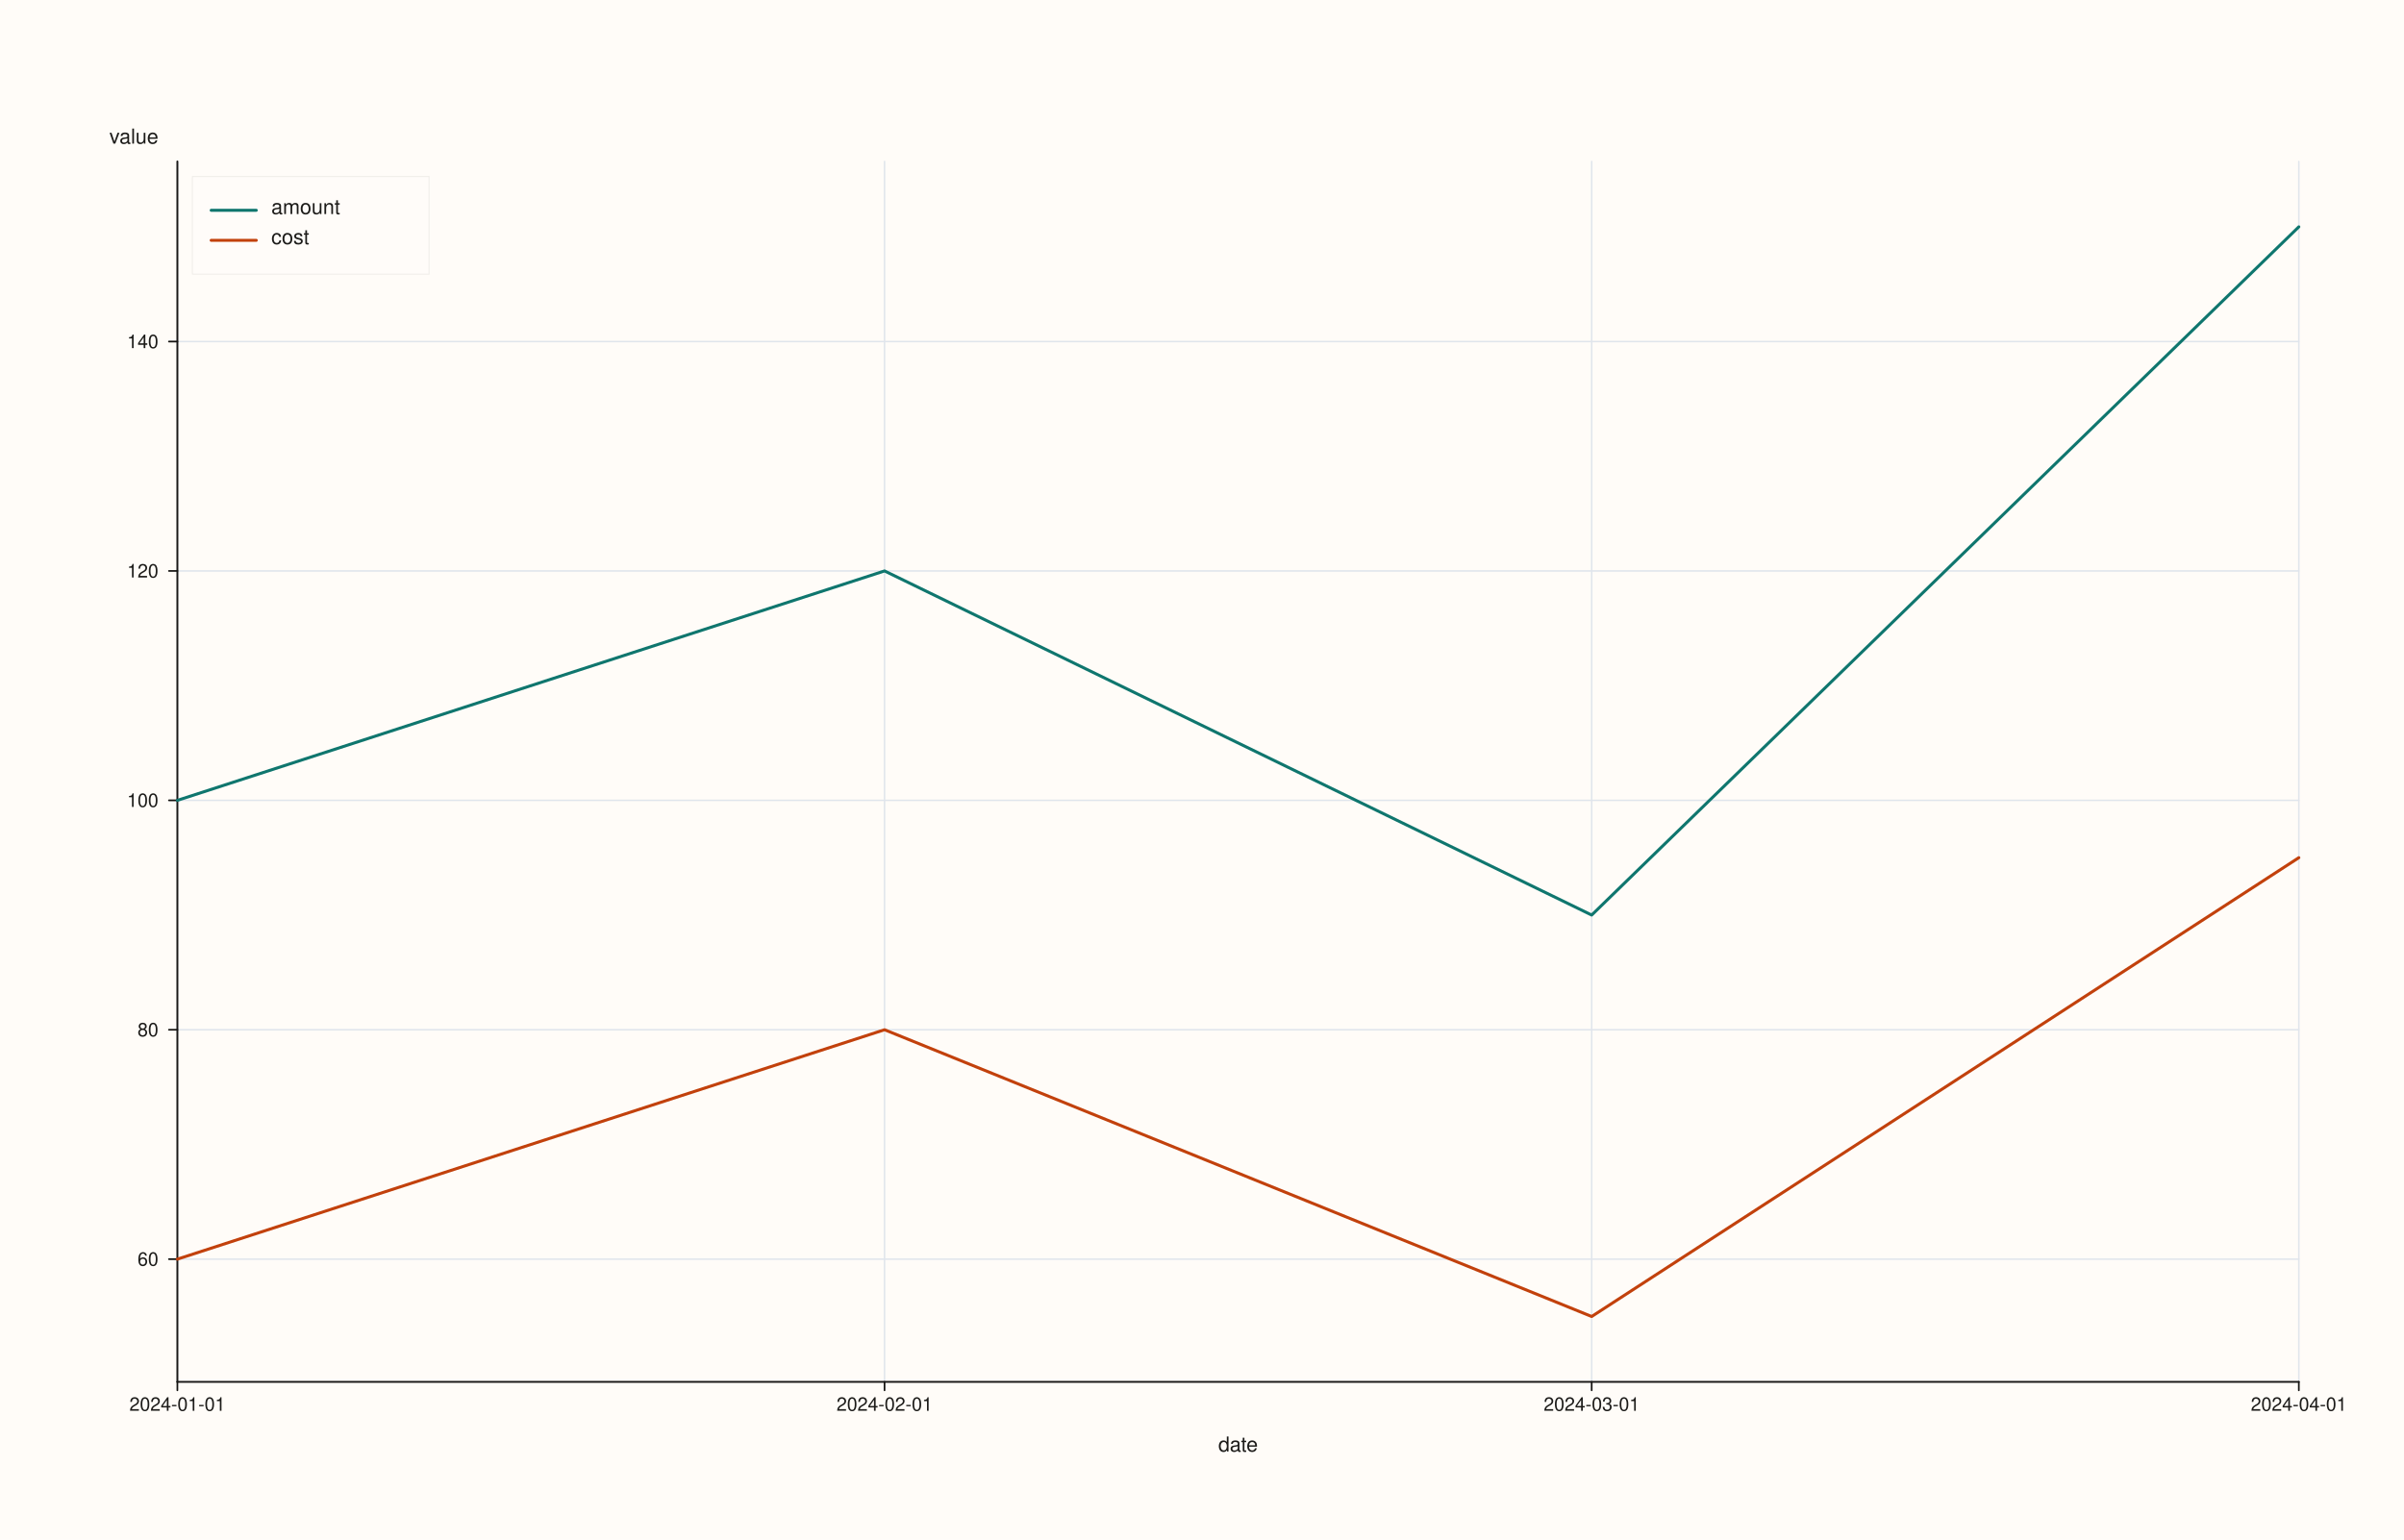
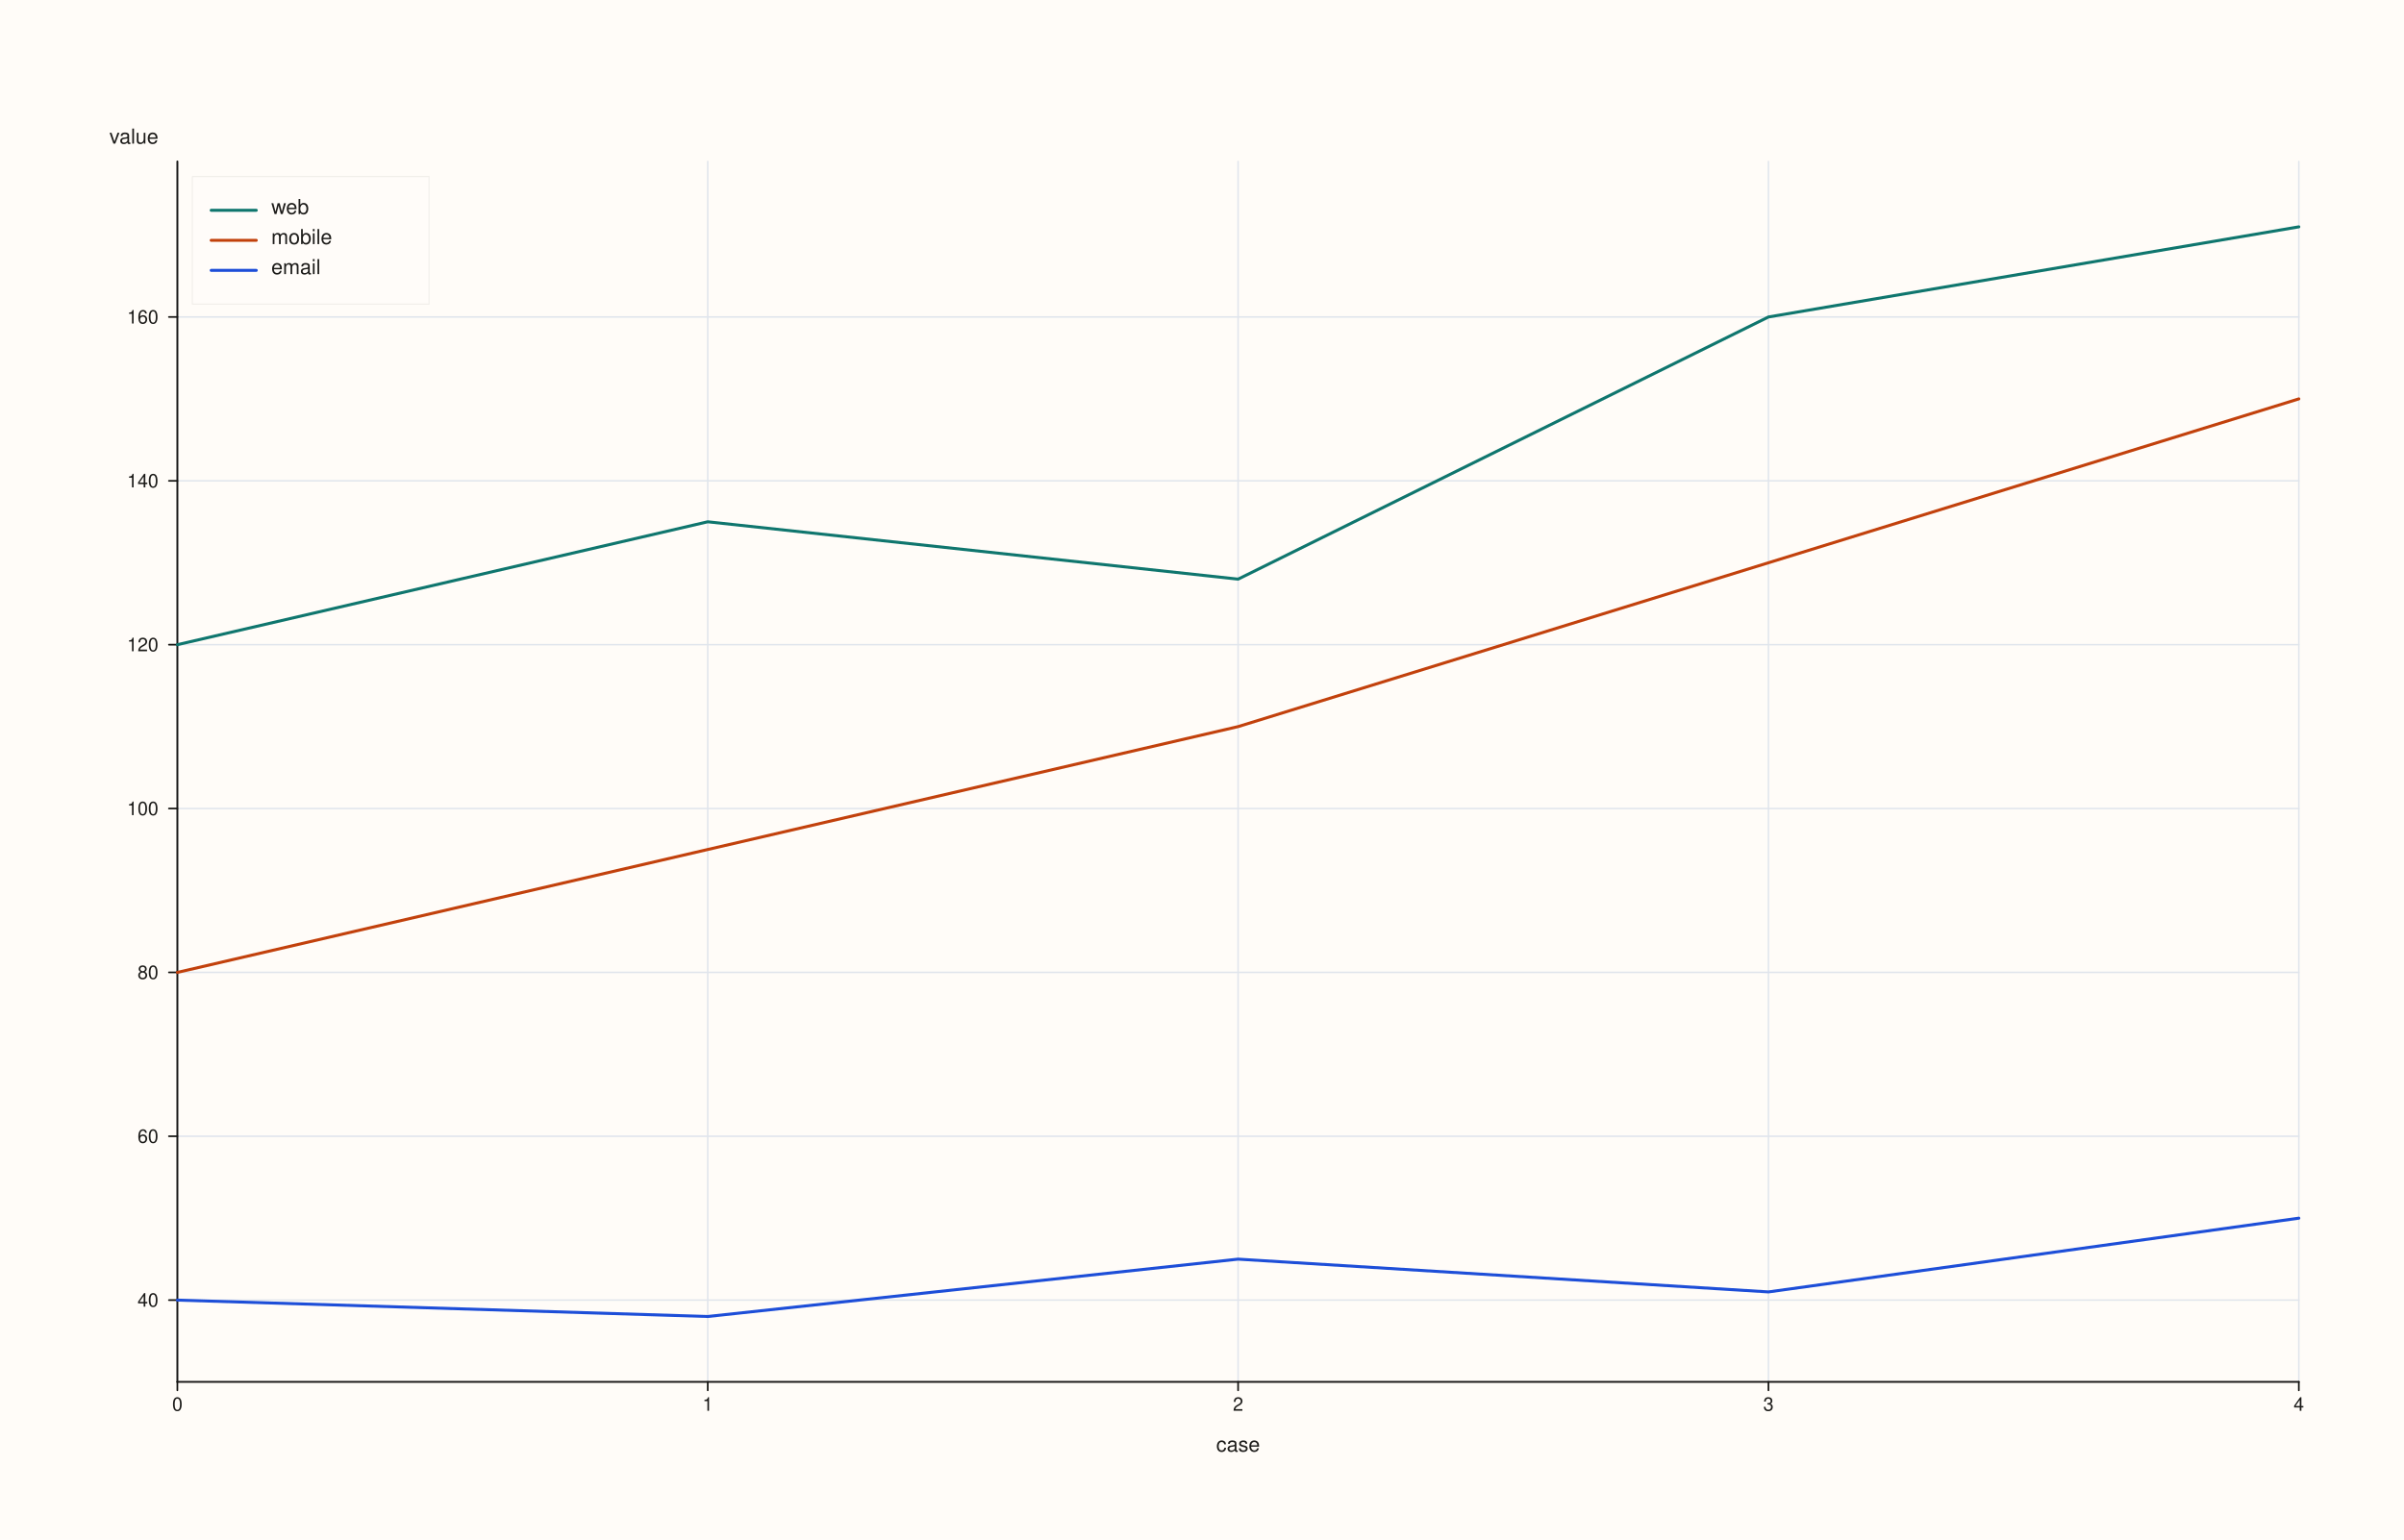
<svg xmlns="http://www.w3.org/2000/svg" width="1280" height="820" viewBox="0 0 1280 820">
  <rect x="0" y="0" width="1280" height="820" fill="rgb(255,252,248)" fill-opacity="1" />
  <path d="M 0 0 L 1280 0 L 1280 820 L 0 820 Z" stroke="none" fill="rgb(255,252,248)" fill-opacity="1" stroke-linejoin="round" stroke-linecap="round" />
  <path d="M 28 28 L 1252 28 L 1252 792 L 28 792 Z" stroke="none" fill="rgb(255,252,248)" fill-opacity="1" stroke-linejoin="round" stroke-linecap="round" />
  <path d="M 94.45 86 L 94.45 736 " stroke="rgb(224,229,236)" stroke-opacity="1" stroke-width="0.8" fill="none" stroke-linejoin="round" stroke-linecap="round" />
-   <path d="M 470.967 86 L 470.967 736 " stroke="rgb(224,229,236)" stroke-opacity="1" stroke-width="0.8" fill="none" stroke-linejoin="round" stroke-linecap="round" />
-   <path d="M 847.483 86 L 847.483 736 " stroke="rgb(224,229,236)" stroke-opacity="1" stroke-width="0.8" fill="none" stroke-linejoin="round" stroke-linecap="round" />
+   <path d="M 376.837 86 L 376.837 736 " stroke="rgb(224,229,236)" stroke-opacity="1" stroke-width="0.8" fill="none" stroke-linejoin="round" stroke-linecap="round" />
+   <path d="M 659.225 86 L 659.225 736 " stroke="rgb(224,229,236)" stroke-opacity="1" stroke-width="0.8" fill="none" stroke-linejoin="round" stroke-linecap="round" />
+   <path d="M 941.612 86 L 941.612 736 " stroke="rgb(224,229,236)" stroke-opacity="1" stroke-width="0.8" fill="none" stroke-linejoin="round" stroke-linecap="round" />
  <path d="M 1224 86 L 1224 736 " stroke="rgb(224,229,236)" stroke-opacity="1" stroke-width="0.8" fill="none" stroke-linejoin="round" stroke-linecap="round" />
-   <path d="M 94.45 670.634 L 1224 670.634 " stroke="rgb(224,229,236)" stroke-opacity="1" stroke-width="0.8" fill="none" stroke-linejoin="round" stroke-linecap="round" />
-   <path d="M 94.45 548.453 L 1224 548.453 " stroke="rgb(224,229,236)" stroke-opacity="1" stroke-width="0.8" fill="none" stroke-linejoin="round" stroke-linecap="round" />
-   <path d="M 94.45 426.273 L 1224 426.273 " stroke="rgb(224,229,236)" stroke-opacity="1" stroke-width="0.8" fill="none" stroke-linejoin="round" stroke-linecap="round" />
-   <path d="M 94.45 304.092 L 1224 304.092 " stroke="rgb(224,229,236)" stroke-opacity="1" stroke-width="0.8" fill="none" stroke-linejoin="round" stroke-linecap="round" />
-   <path d="M 94.45 181.912 L 1224 181.912 " stroke="rgb(224,229,236)" stroke-opacity="1" stroke-width="0.8" fill="none" stroke-linejoin="round" stroke-linecap="round" />
+   <path d="M 94.45 692.451 L 1224 692.451 " stroke="rgb(224,229,236)" stroke-opacity="1" stroke-width="0.8" fill="none" stroke-linejoin="round" stroke-linecap="round" />
+   <path d="M 94.45 605.18 L 1224 605.18 " stroke="rgb(224,229,236)" stroke-opacity="1" stroke-width="0.8" fill="none" stroke-linejoin="round" stroke-linecap="round" />
+   <path d="M 94.45 517.908 L 1224 517.908 " stroke="rgb(224,229,236)" stroke-opacity="1" stroke-width="0.8" fill="none" stroke-linejoin="round" stroke-linecap="round" />
+   <path d="M 94.45 430.636 L 1224 430.636 " stroke="rgb(224,229,236)" stroke-opacity="1" stroke-width="0.8" fill="none" stroke-linejoin="round" stroke-linecap="round" />
+   <path d="M 94.45 343.364 L 1224 343.364 " stroke="rgb(224,229,236)" stroke-opacity="1" stroke-width="0.8" fill="none" stroke-linejoin="round" stroke-linecap="round" />
+   <path d="M 94.45 256.093 L 1224 256.093 " stroke="rgb(224,229,236)" stroke-opacity="1" stroke-width="0.8" fill="none" stroke-linejoin="round" stroke-linecap="round" />
+   <path d="M 94.45 168.821 L 1224 168.821 " stroke="rgb(224,229,236)" stroke-opacity="1" stroke-width="0.8" fill="none" stroke-linejoin="round" stroke-linecap="round" />
  <path d="M 94.45 736 L 1224 736 " stroke="rgb(25,24,23)" stroke-opacity="1" stroke-width="1" fill="none" stroke-linejoin="round" stroke-linecap="round" />
  <path d="M 94.45 86 L 94.45 736 " stroke="rgb(25,24,23)" stroke-opacity="1" stroke-width="1" fill="none" stroke-linejoin="round" stroke-linecap="round" />
  <path d="M 94.45 736 L 94.45 740.5 " stroke="rgb(20,19,17)" stroke-opacity="1" stroke-width="0.9" fill="none" stroke-linejoin="round" stroke-linecap="round" />
-   <text x="94.45" y="751.4" font-family="Helvetica, Arial, sans-serif" font-size="10" fill="rgb(28,27,25)" fill-opacity="1" text-anchor="middle">2024-01-01</text>
-   <path d="M 470.967 736 L 470.967 740.5 " stroke="rgb(20,19,17)" stroke-opacity="1" stroke-width="0.9" fill="none" stroke-linejoin="round" stroke-linecap="round" />
-   <text x="470.967" y="751.4" font-family="Helvetica, Arial, sans-serif" font-size="10" fill="rgb(28,27,25)" fill-opacity="1" text-anchor="middle">2024-02-01</text>
-   <path d="M 847.483 736 L 847.483 740.5 " stroke="rgb(20,19,17)" stroke-opacity="1" stroke-width="0.9" fill="none" stroke-linejoin="round" stroke-linecap="round" />
-   <text x="847.483" y="751.4" font-family="Helvetica, Arial, sans-serif" font-size="10" fill="rgb(28,27,25)" fill-opacity="1" text-anchor="middle">2024-03-01</text>
+   <text x="94.45" y="751.4" font-family="Helvetica, Arial, sans-serif" font-size="10" fill="rgb(28,27,25)" fill-opacity="1" text-anchor="middle">0</text>
+   <path d="M 376.837 736 L 376.837 740.5 " stroke="rgb(20,19,17)" stroke-opacity="1" stroke-width="0.9" fill="none" stroke-linejoin="round" stroke-linecap="round" />
+   <text x="376.837" y="751.4" font-family="Helvetica, Arial, sans-serif" font-size="10" fill="rgb(28,27,25)" fill-opacity="1" text-anchor="middle">1</text>
+   <path d="M 659.225 736 L 659.225 740.5 " stroke="rgb(20,19,17)" stroke-opacity="1" stroke-width="0.9" fill="none" stroke-linejoin="round" stroke-linecap="round" />
+   <text x="659.225" y="751.4" font-family="Helvetica, Arial, sans-serif" font-size="10" fill="rgb(28,27,25)" fill-opacity="1" text-anchor="middle">2</text>
+   <path d="M 941.612 736 L 941.612 740.5 " stroke="rgb(20,19,17)" stroke-opacity="1" stroke-width="0.9" fill="none" stroke-linejoin="round" stroke-linecap="round" />
+   <text x="941.612" y="751.4" font-family="Helvetica, Arial, sans-serif" font-size="10" fill="rgb(28,27,25)" fill-opacity="1" text-anchor="middle">3</text>
  <path d="M 1224 736 L 1224 740.5 " stroke="rgb(20,19,17)" stroke-opacity="1" stroke-width="0.9" fill="none" stroke-linejoin="round" stroke-linecap="round" />
-   <text x="1224" y="751.4" font-family="Helvetica, Arial, sans-serif" font-size="10" fill="rgb(28,27,25)" fill-opacity="1" text-anchor="middle">2024-04-01</text>
-   <path d="M 89.95 670.634 L 94.45 670.634 " stroke="rgb(20,19,17)" stroke-opacity="1" stroke-width="0.9" fill="none" stroke-linejoin="round" stroke-linecap="round" />
-   <text x="84.35" y="674.134" font-family="Helvetica, Arial, sans-serif" font-size="10" fill="rgb(28,27,25)" fill-opacity="1" text-anchor="end">60</text>
-   <path d="M 89.95 548.453 L 94.45 548.453 " stroke="rgb(20,19,17)" stroke-opacity="1" stroke-width="0.9" fill="none" stroke-linejoin="round" stroke-linecap="round" />
-   <text x="84.35" y="551.953" font-family="Helvetica, Arial, sans-serif" font-size="10" fill="rgb(28,27,25)" fill-opacity="1" text-anchor="end">80</text>
-   <path d="M 89.95 426.273 L 94.45 426.273 " stroke="rgb(20,19,17)" stroke-opacity="1" stroke-width="0.9" fill="none" stroke-linejoin="round" stroke-linecap="round" />
-   <text x="84.35" y="429.773" font-family="Helvetica, Arial, sans-serif" font-size="10" fill="rgb(28,27,25)" fill-opacity="1" text-anchor="end">100</text>
-   <path d="M 89.95 304.092 L 94.45 304.092 " stroke="rgb(20,19,17)" stroke-opacity="1" stroke-width="0.9" fill="none" stroke-linejoin="round" stroke-linecap="round" />
-   <text x="84.35" y="307.592" font-family="Helvetica, Arial, sans-serif" font-size="10" fill="rgb(28,27,25)" fill-opacity="1" text-anchor="end">120</text>
-   <path d="M 89.95 181.912 L 94.45 181.912 " stroke="rgb(20,19,17)" stroke-opacity="1" stroke-width="0.9" fill="none" stroke-linejoin="round" stroke-linecap="round" />
-   <text x="84.35" y="185.412" font-family="Helvetica, Arial, sans-serif" font-size="10" fill="rgb(28,27,25)" fill-opacity="1" text-anchor="end">140</text>
-   <text x="659.225" y="773.1" font-family="Helvetica, Arial, sans-serif" font-size="11" fill="rgb(28,27,25)" fill-opacity="1" text-anchor="middle">date</text>
+   <text x="1224" y="751.4" font-family="Helvetica, Arial, sans-serif" font-size="10" fill="rgb(28,27,25)" fill-opacity="1" text-anchor="middle">4</text>
+   <path d="M 89.95 692.451 L 94.45 692.451 " stroke="rgb(20,19,17)" stroke-opacity="1" stroke-width="0.9" fill="none" stroke-linejoin="round" stroke-linecap="round" />
+   <text x="84.35" y="695.951" font-family="Helvetica, Arial, sans-serif" font-size="10" fill="rgb(28,27,25)" fill-opacity="1" text-anchor="end">40</text>
+   <path d="M 89.95 605.18 L 94.45 605.18 " stroke="rgb(20,19,17)" stroke-opacity="1" stroke-width="0.9" fill="none" stroke-linejoin="round" stroke-linecap="round" />
+   <text x="84.35" y="608.68" font-family="Helvetica, Arial, sans-serif" font-size="10" fill="rgb(28,27,25)" fill-opacity="1" text-anchor="end">60</text>
+   <path d="M 89.95 517.908 L 94.45 517.908 " stroke="rgb(20,19,17)" stroke-opacity="1" stroke-width="0.9" fill="none" stroke-linejoin="round" stroke-linecap="round" />
+   <text x="84.35" y="521.408" font-family="Helvetica, Arial, sans-serif" font-size="10" fill="rgb(28,27,25)" fill-opacity="1" text-anchor="end">80</text>
+   <path d="M 89.95 430.636 L 94.45 430.636 " stroke="rgb(20,19,17)" stroke-opacity="1" stroke-width="0.9" fill="none" stroke-linejoin="round" stroke-linecap="round" />
+   <text x="84.35" y="434.136" font-family="Helvetica, Arial, sans-serif" font-size="10" fill="rgb(28,27,25)" fill-opacity="1" text-anchor="end">100</text>
+   <path d="M 89.95 343.364 L 94.45 343.364 " stroke="rgb(20,19,17)" stroke-opacity="1" stroke-width="0.9" fill="none" stroke-linejoin="round" stroke-linecap="round" />
+   <text x="84.35" y="346.864" font-family="Helvetica, Arial, sans-serif" font-size="10" fill="rgb(28,27,25)" fill-opacity="1" text-anchor="end">120</text>
+   <path d="M 89.95 256.093 L 94.45 256.093 " stroke="rgb(20,19,17)" stroke-opacity="1" stroke-width="0.9" fill="none" stroke-linejoin="round" stroke-linecap="round" />
+   <text x="84.35" y="259.593" font-family="Helvetica, Arial, sans-serif" font-size="10" fill="rgb(28,27,25)" fill-opacity="1" text-anchor="end">140</text>
+   <path d="M 89.95 168.821 L 94.45 168.821 " stroke="rgb(20,19,17)" stroke-opacity="1" stroke-width="0.9" fill="none" stroke-linejoin="round" stroke-linecap="round" />
+   <text x="84.35" y="172.321" font-family="Helvetica, Arial, sans-serif" font-size="10" fill="rgb(28,27,25)" fill-opacity="1" text-anchor="end">160</text>
+   <text x="659.225" y="773.1" font-family="Helvetica, Arial, sans-serif" font-size="11" fill="rgb(28,27,25)" fill-opacity="1" text-anchor="middle">case</text>
  <text x="84.35" y="76.5" font-family="Helvetica, Arial, sans-serif" font-size="11" fill="rgb(28,27,25)" fill-opacity="1" text-anchor="end">value</text>
  <clipPath id="clip1">
    <rect x="92.85" y="84.4" width="1132.75" height="653.2" />
  </clipPath>
  <g clip-path="url(#clip1)">
-     <path d="M 94.45 426.273 L 470.967 304.092 L 847.483 487.363 L 1224 120.821 " stroke="rgb(15,118,110)" stroke-opacity="1" stroke-width="1.6" fill="none" stroke-linejoin="round" stroke-linecap="round" />
-     <path d="M 94.45 670.634 L 470.967 548.453 L 847.483 701.179 L 1224 456.818 " stroke="rgb(194,65,12)" stroke-opacity="1" stroke-width="1.6" fill="none" stroke-linejoin="round" stroke-linecap="round" />
+     <path d="M 94.45 343.364 L 376.837 277.911 L 659.225 308.456 L 941.612 168.821 L 1224 120.821 " stroke="rgb(15,118,110)" stroke-opacity="1" stroke-width="1.6" fill="none" stroke-linejoin="round" stroke-linecap="round" />
+     <path d="M 94.45 517.908 L 376.837 452.454 L 659.225 387 L 941.612 299.728 L 1224 212.457 " stroke="rgb(194,65,12)" stroke-opacity="1" stroke-width="1.6" fill="none" stroke-linejoin="round" stroke-linecap="round" />
+     <path d="M 94.45 692.451 L 376.837 701.179 L 659.225 670.634 L 941.612 688.088 L 1224 648.816 " stroke="rgb(29,78,216)" stroke-opacity="1" stroke-width="1.6" fill="none" stroke-linejoin="round" stroke-linecap="round" />
  </g>
-   <path d="M 102.45 94 L 228.45 94 L 228.45 146 L 102.45 146 Z" stroke="rgb(205,203,199)" stroke-opacity="0.28" stroke-width="0.6" fill="rgb(255,252,249)" fill-opacity="0.94" stroke-linejoin="round" stroke-linecap="round" />
+   <path d="M 102.45 94 L 228.45 94 L 228.45 162 L 102.45 162 Z" stroke="rgb(205,203,199)" stroke-opacity="0.28" stroke-width="0.6" fill="rgb(255,252,249)" fill-opacity="0.94" stroke-linejoin="round" stroke-linecap="round" />
  <path d="M 112.45 112 L 136.45 112 " stroke="rgb(15,118,110)" stroke-opacity="1" stroke-width="1.6" fill="none" stroke-linejoin="round" stroke-linecap="round" />
-   <text x="144.45" y="114" font-family="Helvetica, Arial, sans-serif" font-size="11" fill="rgb(28,27,25)" fill-opacity="1" text-anchor="start">amount</text>
+   <text x="144.45" y="114" font-family="Helvetica, Arial, sans-serif" font-size="11" fill="rgb(28,27,25)" fill-opacity="1" text-anchor="start">web</text>
  <path d="M 112.45 128 L 136.45 128 " stroke="rgb(194,65,12)" stroke-opacity="1" stroke-width="1.6" fill="none" stroke-linejoin="round" stroke-linecap="round" />
-   <text x="144.45" y="130" font-family="Helvetica, Arial, sans-serif" font-size="11" fill="rgb(28,27,25)" fill-opacity="1" text-anchor="start">cost</text>
+   <text x="144.45" y="130" font-family="Helvetica, Arial, sans-serif" font-size="11" fill="rgb(28,27,25)" fill-opacity="1" text-anchor="start">mobile</text>
+   <path d="M 112.45 144 L 136.45 144 " stroke="rgb(29,78,216)" stroke-opacity="1" stroke-width="1.6" fill="none" stroke-linejoin="round" stroke-linecap="round" />
+   <text x="144.45" y="146" font-family="Helvetica, Arial, sans-serif" font-size="11" fill="rgb(28,27,25)" fill-opacity="1" text-anchor="start">email</text>
</svg>
